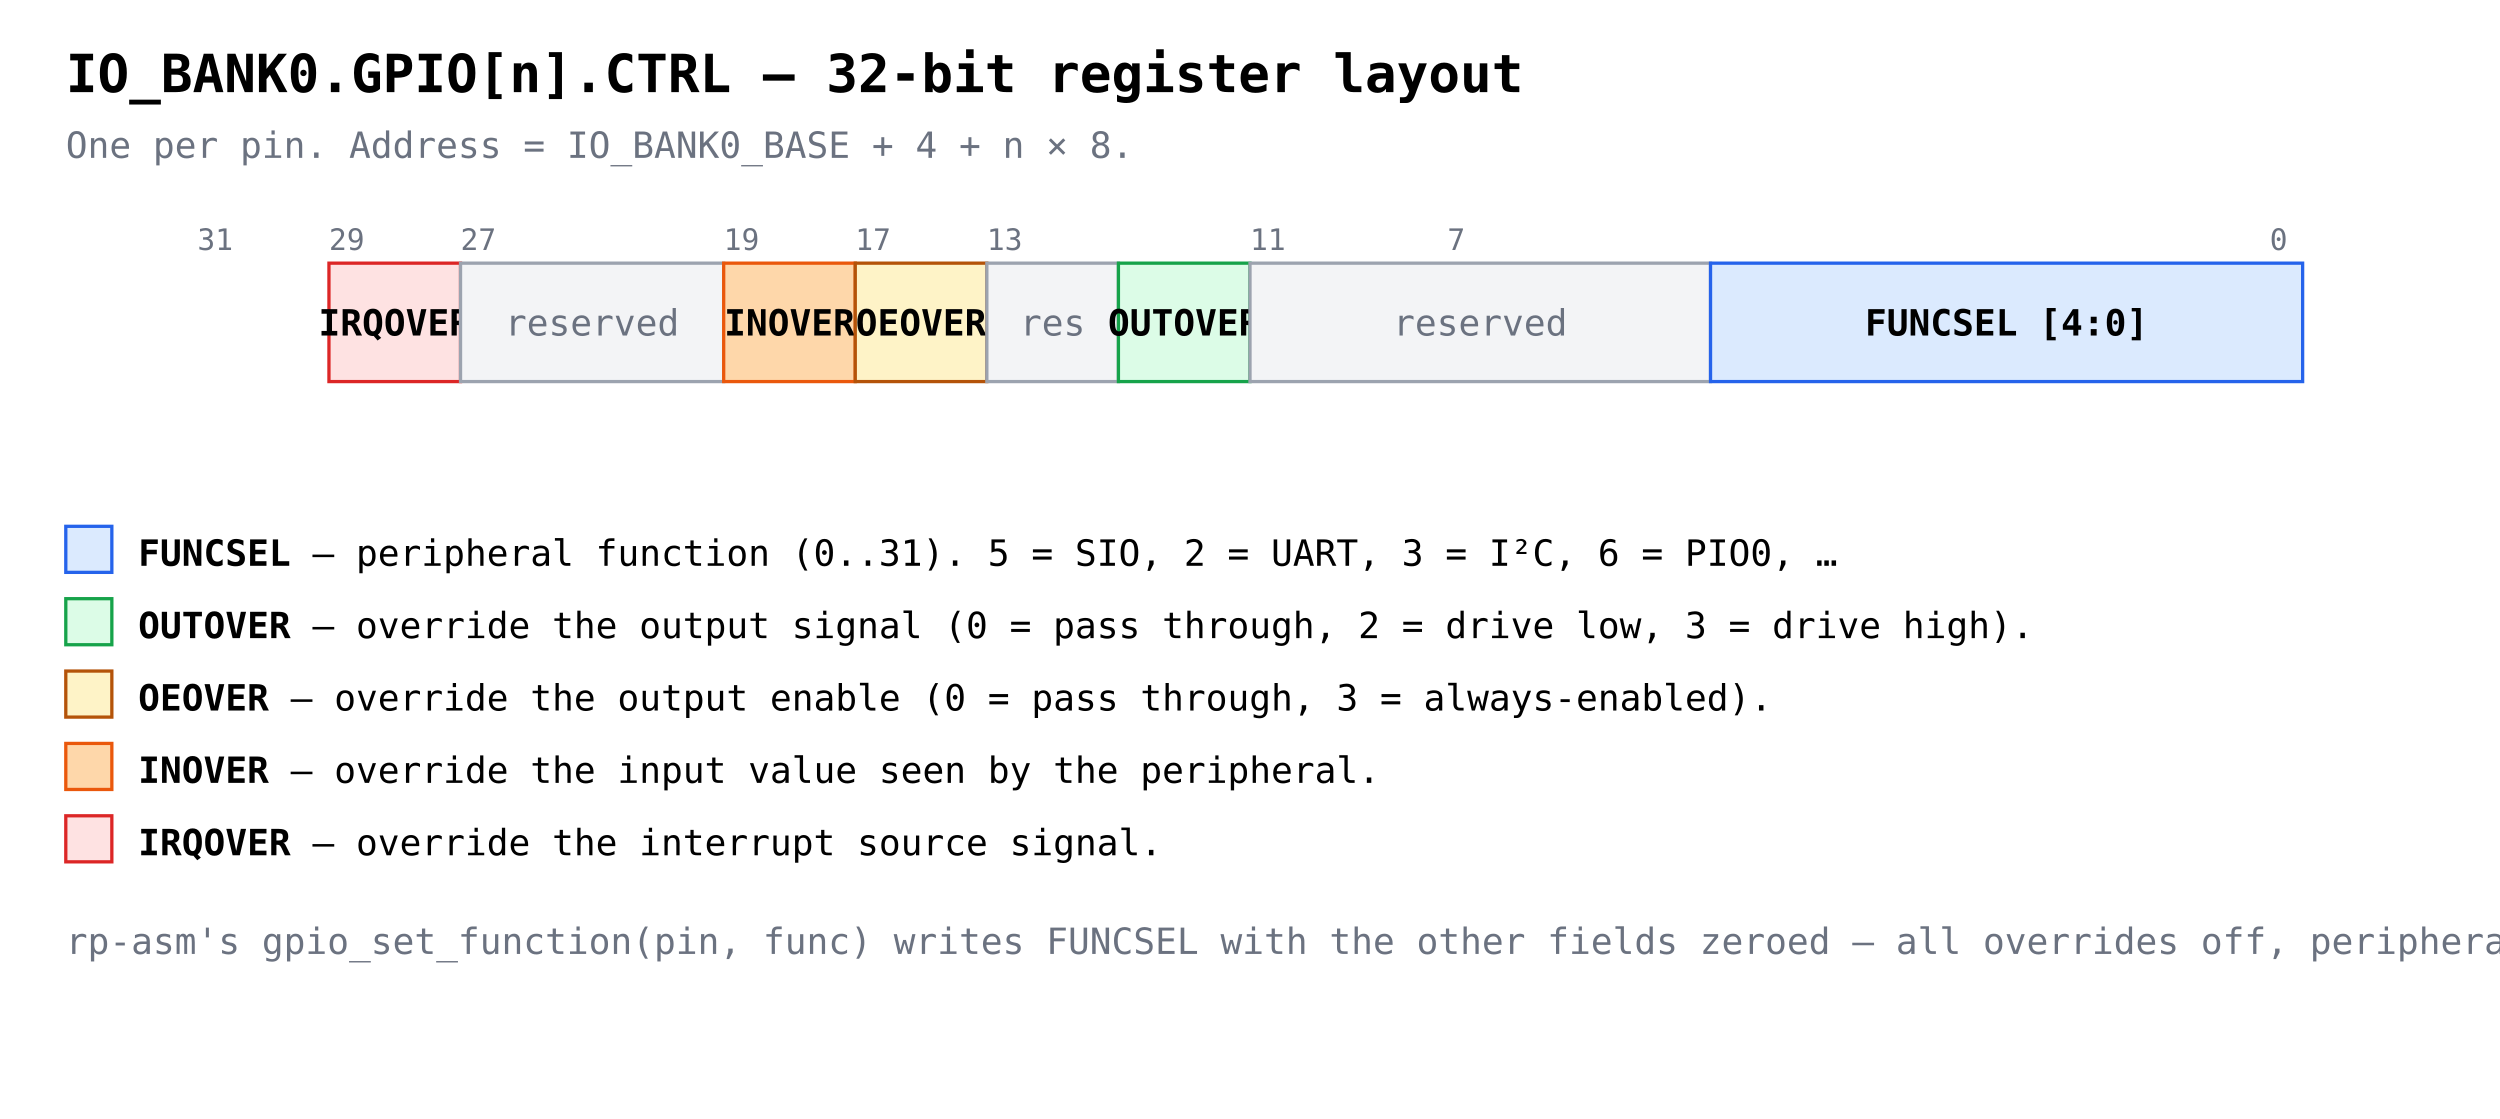
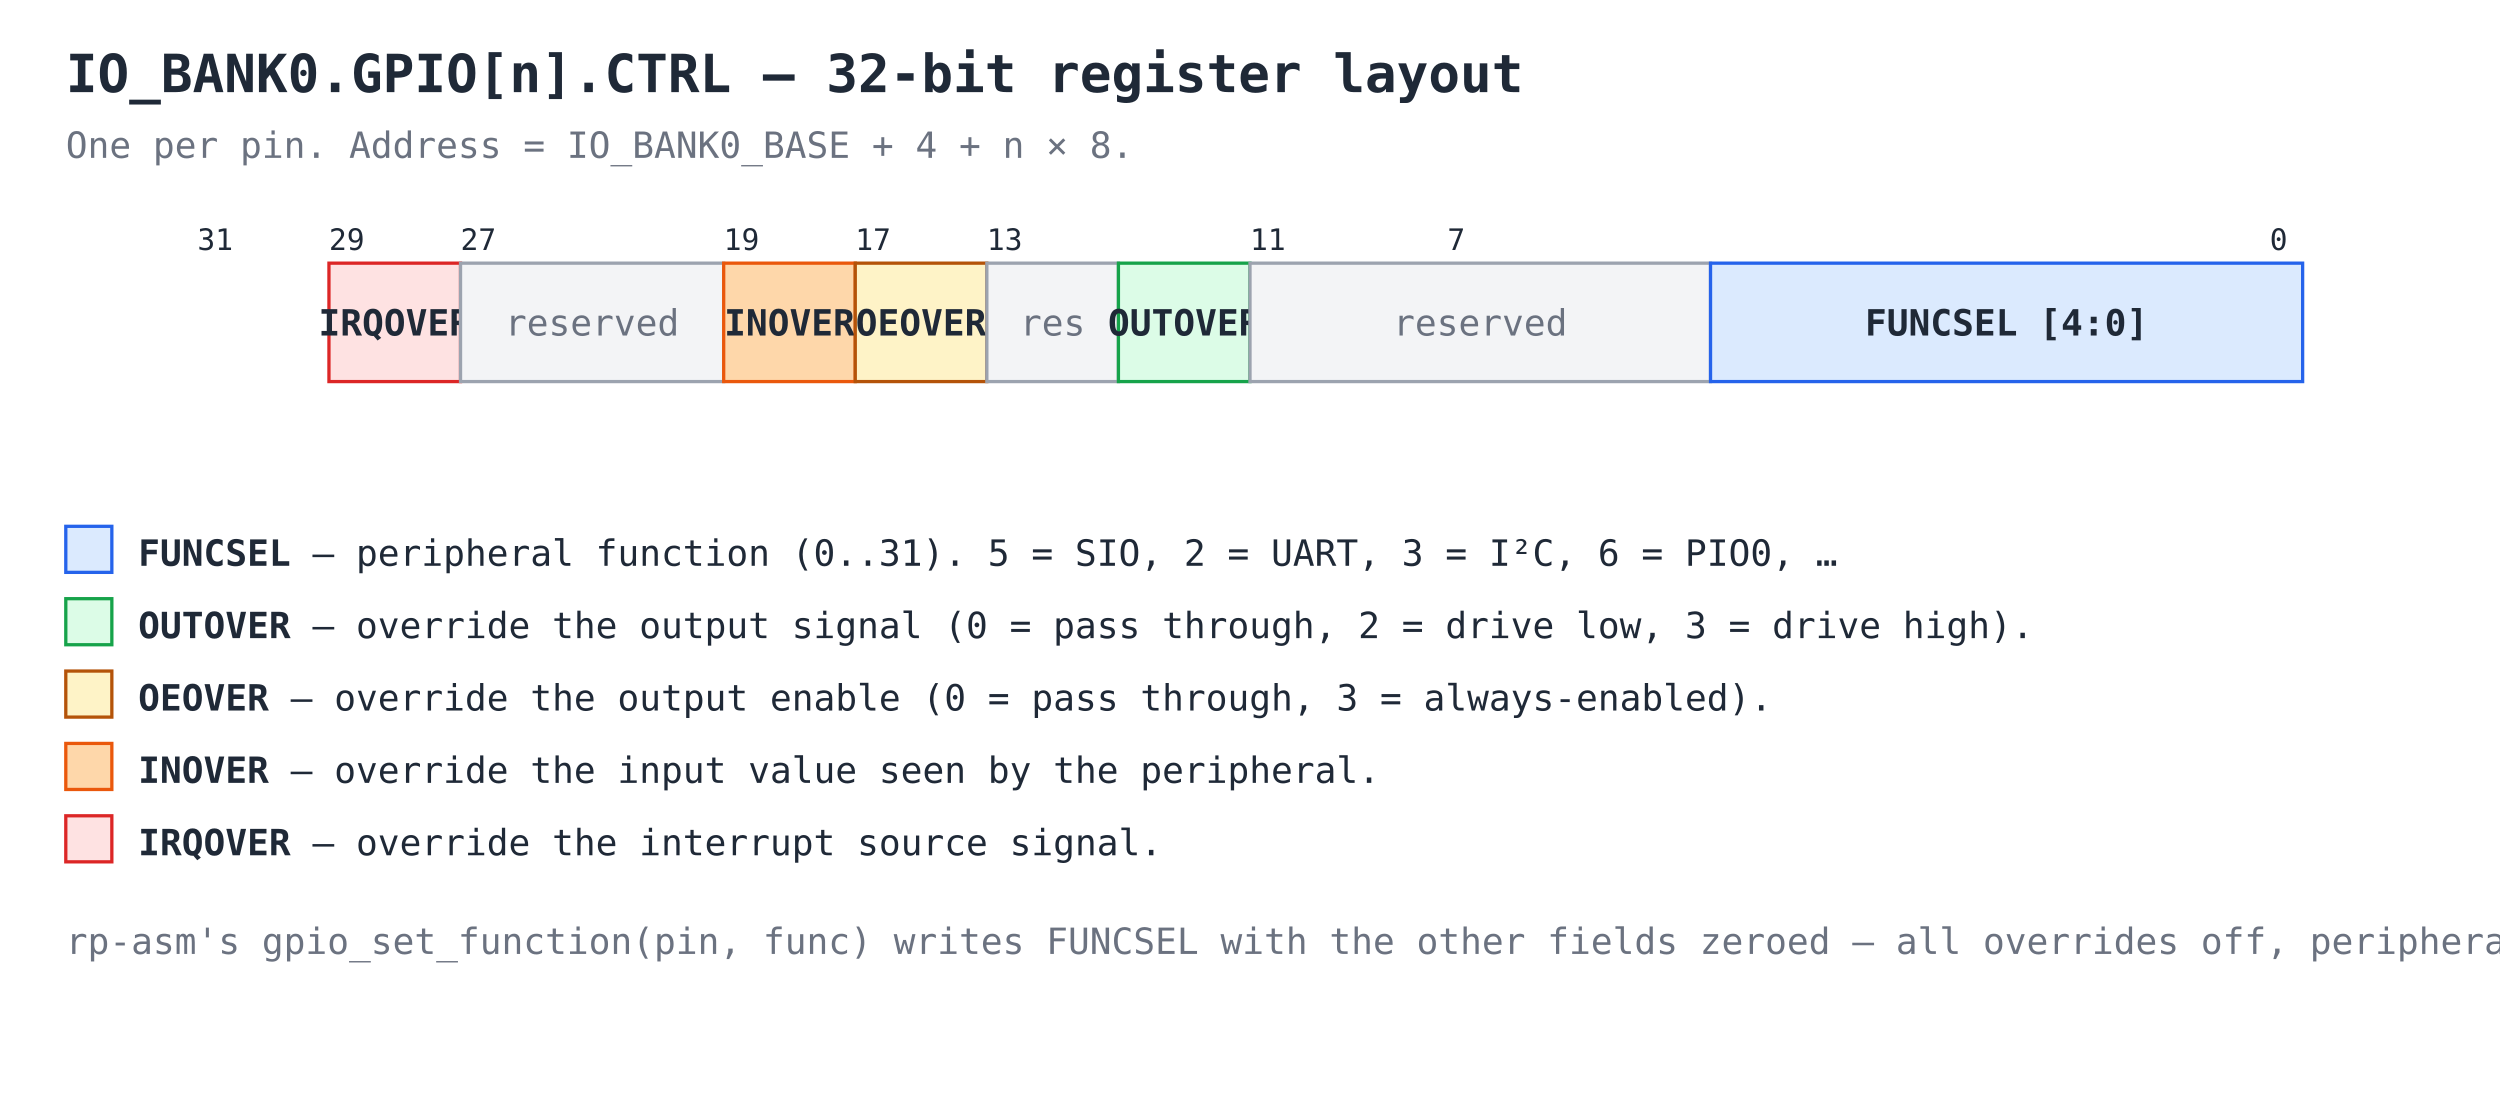
<svg xmlns="http://www.w3.org/2000/svg" viewBox="0 0 760 340" font-family="ui-monospace, Menlo, Monaco, monospace" font-size="12">
  <style>
-     .title { font-size: 16px; font-weight: bold; }
+     /* Light theme defaults: text falls back to near-black. */
+     text { fill: #1f2937; }
+ 
+ .title { font-size: 16px; font-weight: bold; }
    .note  { font-size: 11px; fill: #6b7280; }
    .lab   { font-size: 11px; }
    .lab-b { font-size: 11px; font-weight: bold; }
    .b-num { font-size: 9px; fill: #6b7280; }
    .reserved { fill: #f3f4f6; stroke: #9ca3af; }
    .funcsel { fill: #dbeafe; stroke: #2563eb; }
    .out     { fill: #dcfce7; stroke: #16a34a; }
    .oe      { fill: #fef3c7; stroke: #b45309; }
    .in      { fill: #fed7aa; stroke: #ea580c; }
    .irq     { fill: #fee2e2; stroke: #dc2626; }
+ 
+     @media (prefers-color-scheme: dark) {
+       text { fill: #e5e7eb; }
+       .note { fill: #9ca3af; }
+       .b-num { fill: #9ca3af; }
+       .reserved { fill: #1f2937; }
+       .funcsel { fill: #1e3a8a; }
+       .out { fill: #14532d; }
+       .oe { fill: #78350f; }
+       .in { fill: #7c2d12; }
+       .irq { fill: #7f1d1d; }
+     }
  </style>
  <text x="20" y="28" class="title">IO_BANK0.GPIO[n].CTRL — 32-bit register layout</text>
  <text x="20" y="48" class="note">One per pin. Address = IO_BANK0_BASE + 4 + n × 8.</text>
  <g transform="translate(60,80)">
    <g class="b-num">
      <text x="0" y="-4">31</text>
      <text x="40" y="-4">29</text>
      <text x="80" y="-4">27</text>
      <text x="160" y="-4">19</text>
      <text x="200" y="-4">17</text>
      <text x="240" y="-4">13</text>
      <text x="320" y="-4">11</text>
      <text x="380" y="-4">7</text>
      <text x="630" y="-4">0</text>
    </g>
    <rect x="40" y="0" width="40" height="36" class="irq" />
    <text x="60" y="22" text-anchor="middle" class="lab-b">IRQOVER</text>
    <rect x="80" y="0" width="80" height="36" class="reserved" />
    <text x="120" y="22" text-anchor="middle" class="note">reserved</text>
    <rect x="160" y="0" width="40" height="36" class="in" />
    <text x="180" y="22" text-anchor="middle" class="lab-b">INOVER</text>
    <rect x="200" y="0" width="40" height="36" class="oe" />
    <text x="220" y="22" text-anchor="middle" class="lab-b">OEOVER</text>
    <rect x="240" y="0" width="40" height="36" class="reserved" />
    <text x="260" y="22" text-anchor="middle" class="note">res</text>
    <rect x="280" y="0" width="40" height="36" class="out" />
    <text x="300" y="22" text-anchor="middle" class="lab-b">OUTOVER</text>
    <rect x="320" y="0" width="140" height="36" class="reserved" />
    <text x="390" y="22" text-anchor="middle" class="note">reserved</text>
    <rect x="460" y="0" width="180" height="36" class="funcsel" />
    <text x="550" y="22" text-anchor="middle" class="lab-b">FUNCSEL [4:0]</text>
  </g>
  <g transform="translate(20,160)">
    <rect x="0" y="0" width="14" height="14" class="funcsel" />
    <text x="22" y="12" class="lab">
      <tspan font-weight="bold">FUNCSEL</tspan> — peripheral function (0..31). 5 = SIO, 2 = UART, 3 = I²C, 6 = PIO0, …</text>
    <rect x="0" y="22" width="14" height="14" class="out" />
    <text x="22" y="34" class="lab">
      <tspan font-weight="bold">OUTOVER</tspan> — override the output signal (0 = pass through, 2 = drive low, 3 = drive high).</text>
    <rect x="0" y="44" width="14" height="14" class="oe" />
    <text x="22" y="56" class="lab">
      <tspan font-weight="bold">OEOVER</tspan> — override the output enable (0 = pass through, 3 = always-enabled).</text>
    <rect x="0" y="66" width="14" height="14" class="in" />
    <text x="22" y="78" class="lab">
      <tspan font-weight="bold">INOVER</tspan> — override the input value seen by the peripheral.</text>
    <rect x="0" y="88" width="14" height="14" class="irq" />
    <text x="22" y="100" class="lab">
      <tspan font-weight="bold">IRQOVER</tspan> — override the interrupt source signal.</text>
  </g>
  <text x="20" y="290" class="note">rp-asm's gpio_set_function(pin, func) writes FUNCSEL with the other fields zeroed — all overrides off, peripheral in control.</text>
</svg>
